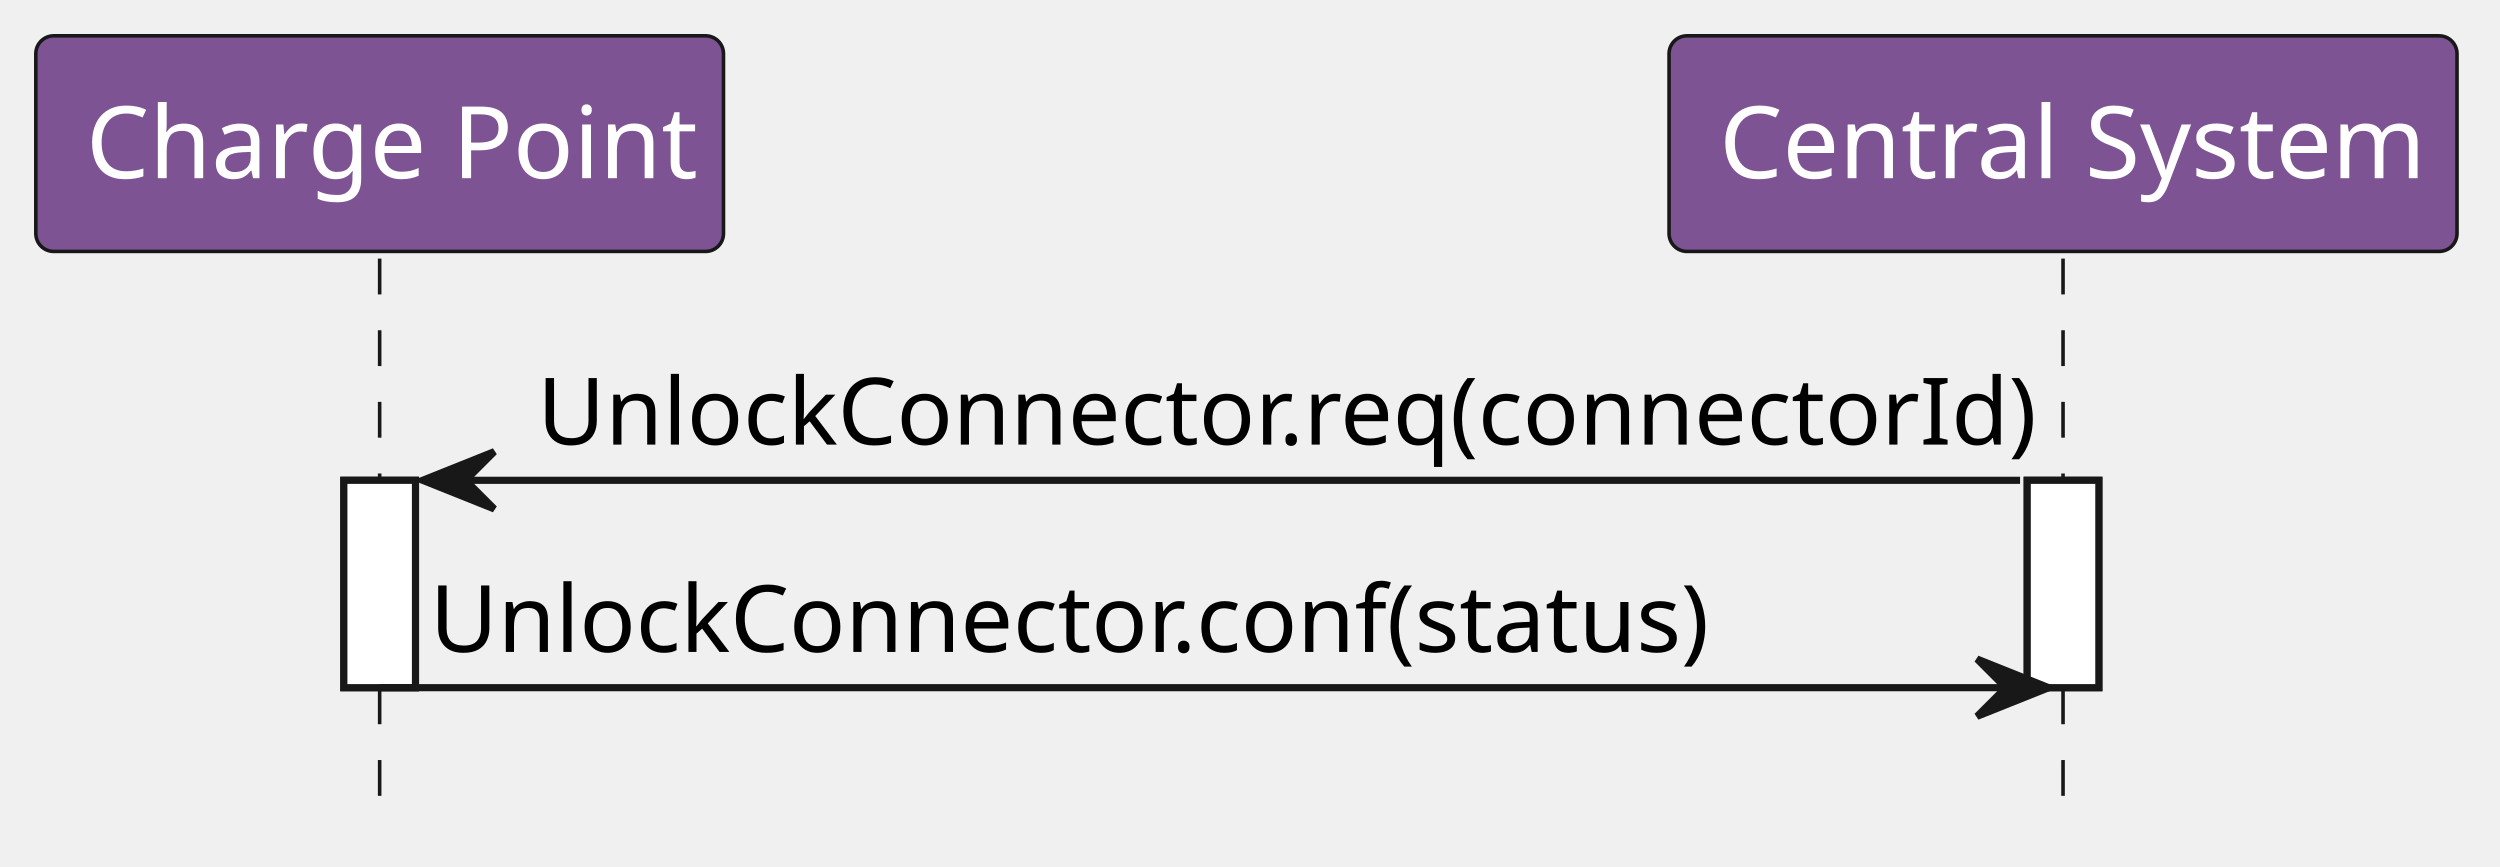
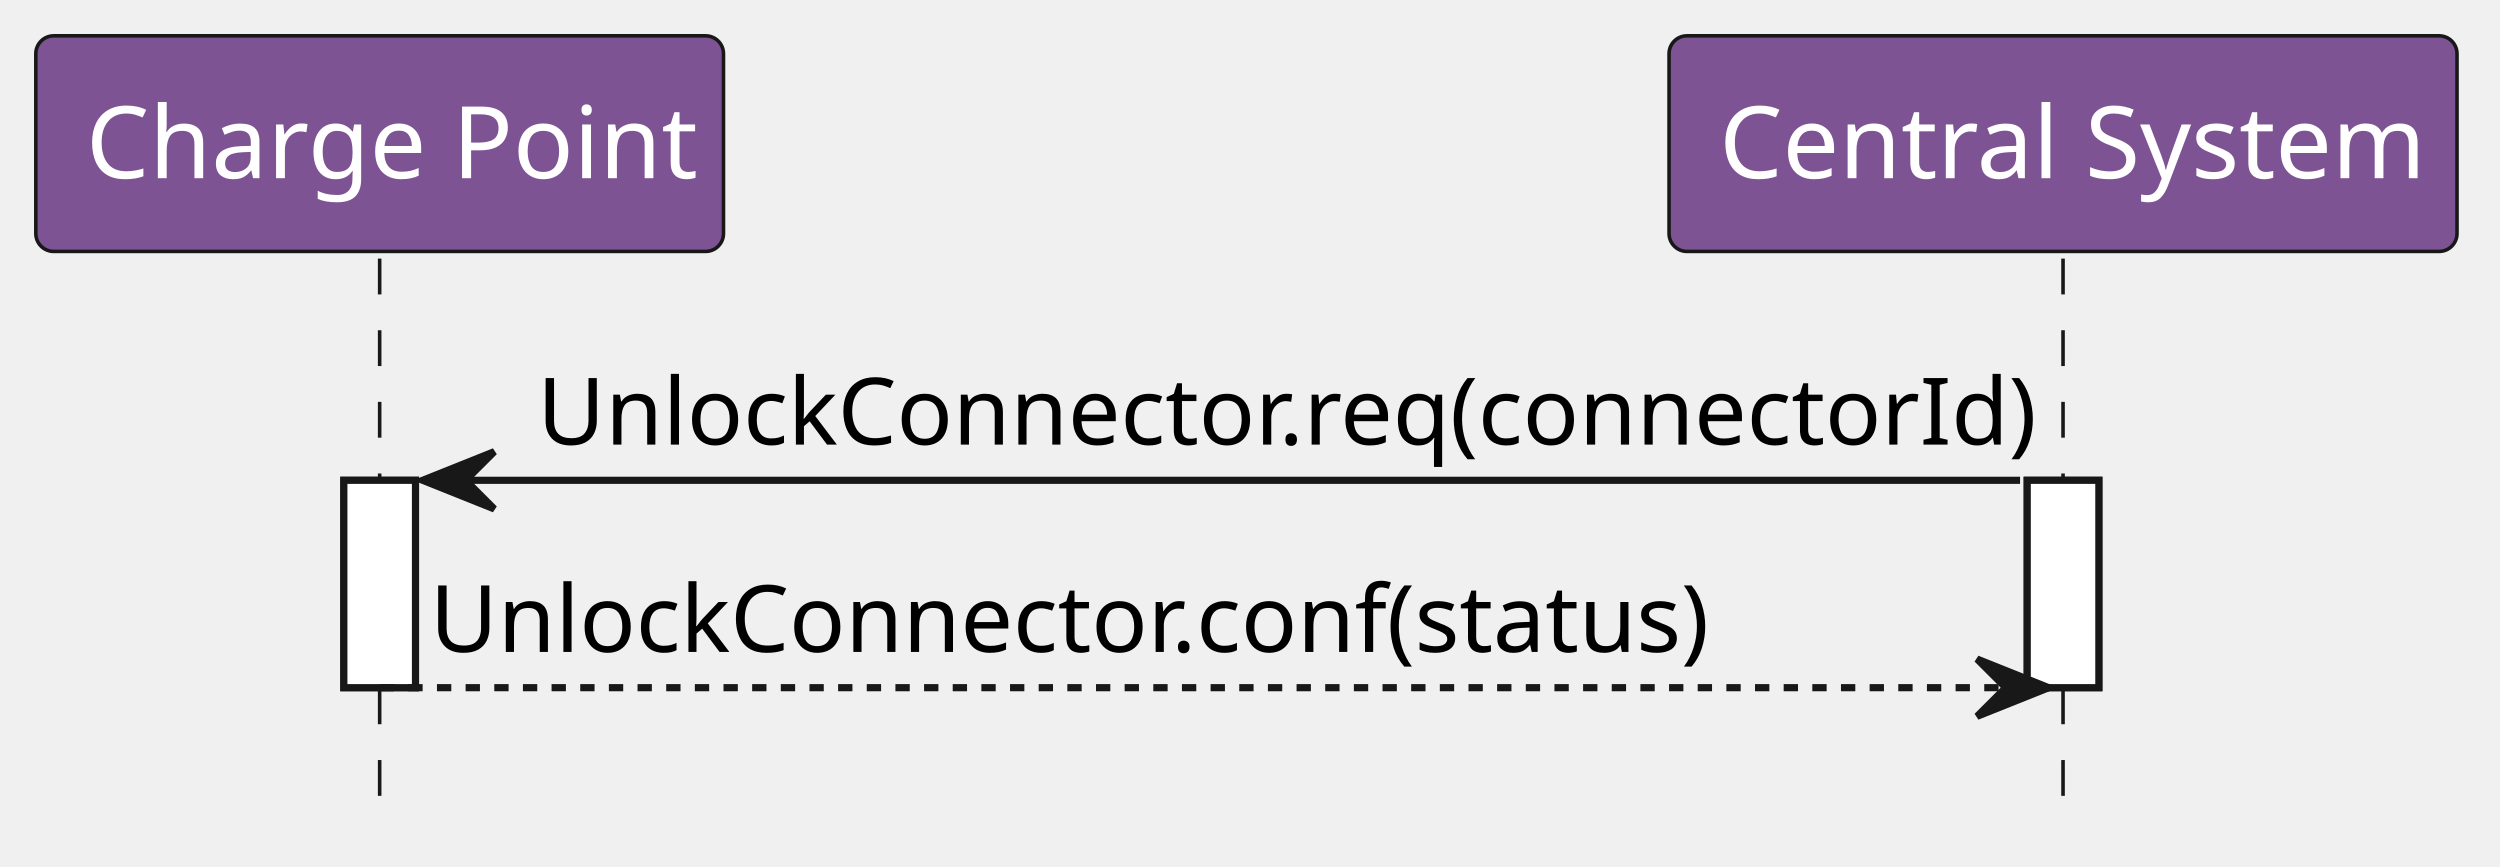
<svg xmlns="http://www.w3.org/2000/svg" contentStyleType="text/css" height="121px" preserveAspectRatio="none" style="width:349px;height:121px;background:#FFFFFF;" version="1.1" viewBox="0 0 349 121" width="349px" zoomAndPan="magnify">
  <defs />
  <g>
    <rect fill="#FFFFFF" height="28.95" style="stroke:#181818;stroke-width:1.0;" width="10" x="48" y="67.05" />
    <rect fill="#FFFFFF" height="28.95" style="stroke:#181818;stroke-width:1.0;" width="10" x="283" y="67.05" />
    <line style="stroke:#181818;stroke-width:0.5;stroke-dasharray:5.0,5.0;" x1="53" x2="53" y1="36.1" y2="114" />
    <line style="stroke:#181818;stroke-width:0.5;stroke-dasharray:5.0,5.0;" x1="288" x2="288" y1="36.1" y2="114" />
    <rect fill="#7D5393" height="30.1" rx="2.5" ry="2.5" style="stroke:#181818;stroke-width:0.5;" width="96" x="5" y="5" />
    <text fill="#FFFFFF" font-family="NanumGothic" font-size="14" lengthAdjust="spacing" textLength="82" x="12" y="24.88">Charge Point</text>
    <rect fill="#7D5393" height="30.1" rx="2.5" ry="2.5" style="stroke:#181818;stroke-width:0.5;" width="110" x="233" y="5" />
    <text fill="#FFFFFF" font-family="NanumGothic" font-size="14" lengthAdjust="spacing" textLength="96" x="240" y="24.88">Central System</text>
    <rect fill="#FFFFFF" height="28.95" style="stroke:#181818;stroke-width:1.0;" width="10" x="48" y="67.05" />
    <rect fill="#FFFFFF" height="28.95" style="stroke:#181818;stroke-width:1.0;" width="10" x="283" y="67.05" />
    <polygon fill="#181818" points="69,63.05,59,67.05,69,71.05,65,67.05" style="stroke:#181818;stroke-width:1.0;" />
    <line style="stroke:#181818;stroke-width:1.0;" x1="63" x2="282" y1="67.05" y2="67.05" />
    <text fill="#000000" font-family="NanumGothic" font-size="13" lengthAdjust="spacing" textLength="211" x="75" y="62.06">UnlockConnector.req(connectorId)</text>
    <polygon fill="#181818" points="276,92,286,96,276,100,280,96" style="stroke:#181818;stroke-width:1.0;" />
-     <line style="stroke:#181818;stroke-width:1.0;" x1="53" x2="282" y1="96" y2="96" />
+     <line style="stroke:#181818;stroke-width:1.0;stroke-dasharray:2.0,2.0;" x1="53" x2="282" y1="96" y2="96" />
    <text fill="#000000" font-family="NanumGothic" font-size="13" lengthAdjust="spacing" textLength="183" x="60" y="91.01">UnlockConnector.conf(status)</text>
  </g>
</svg>
